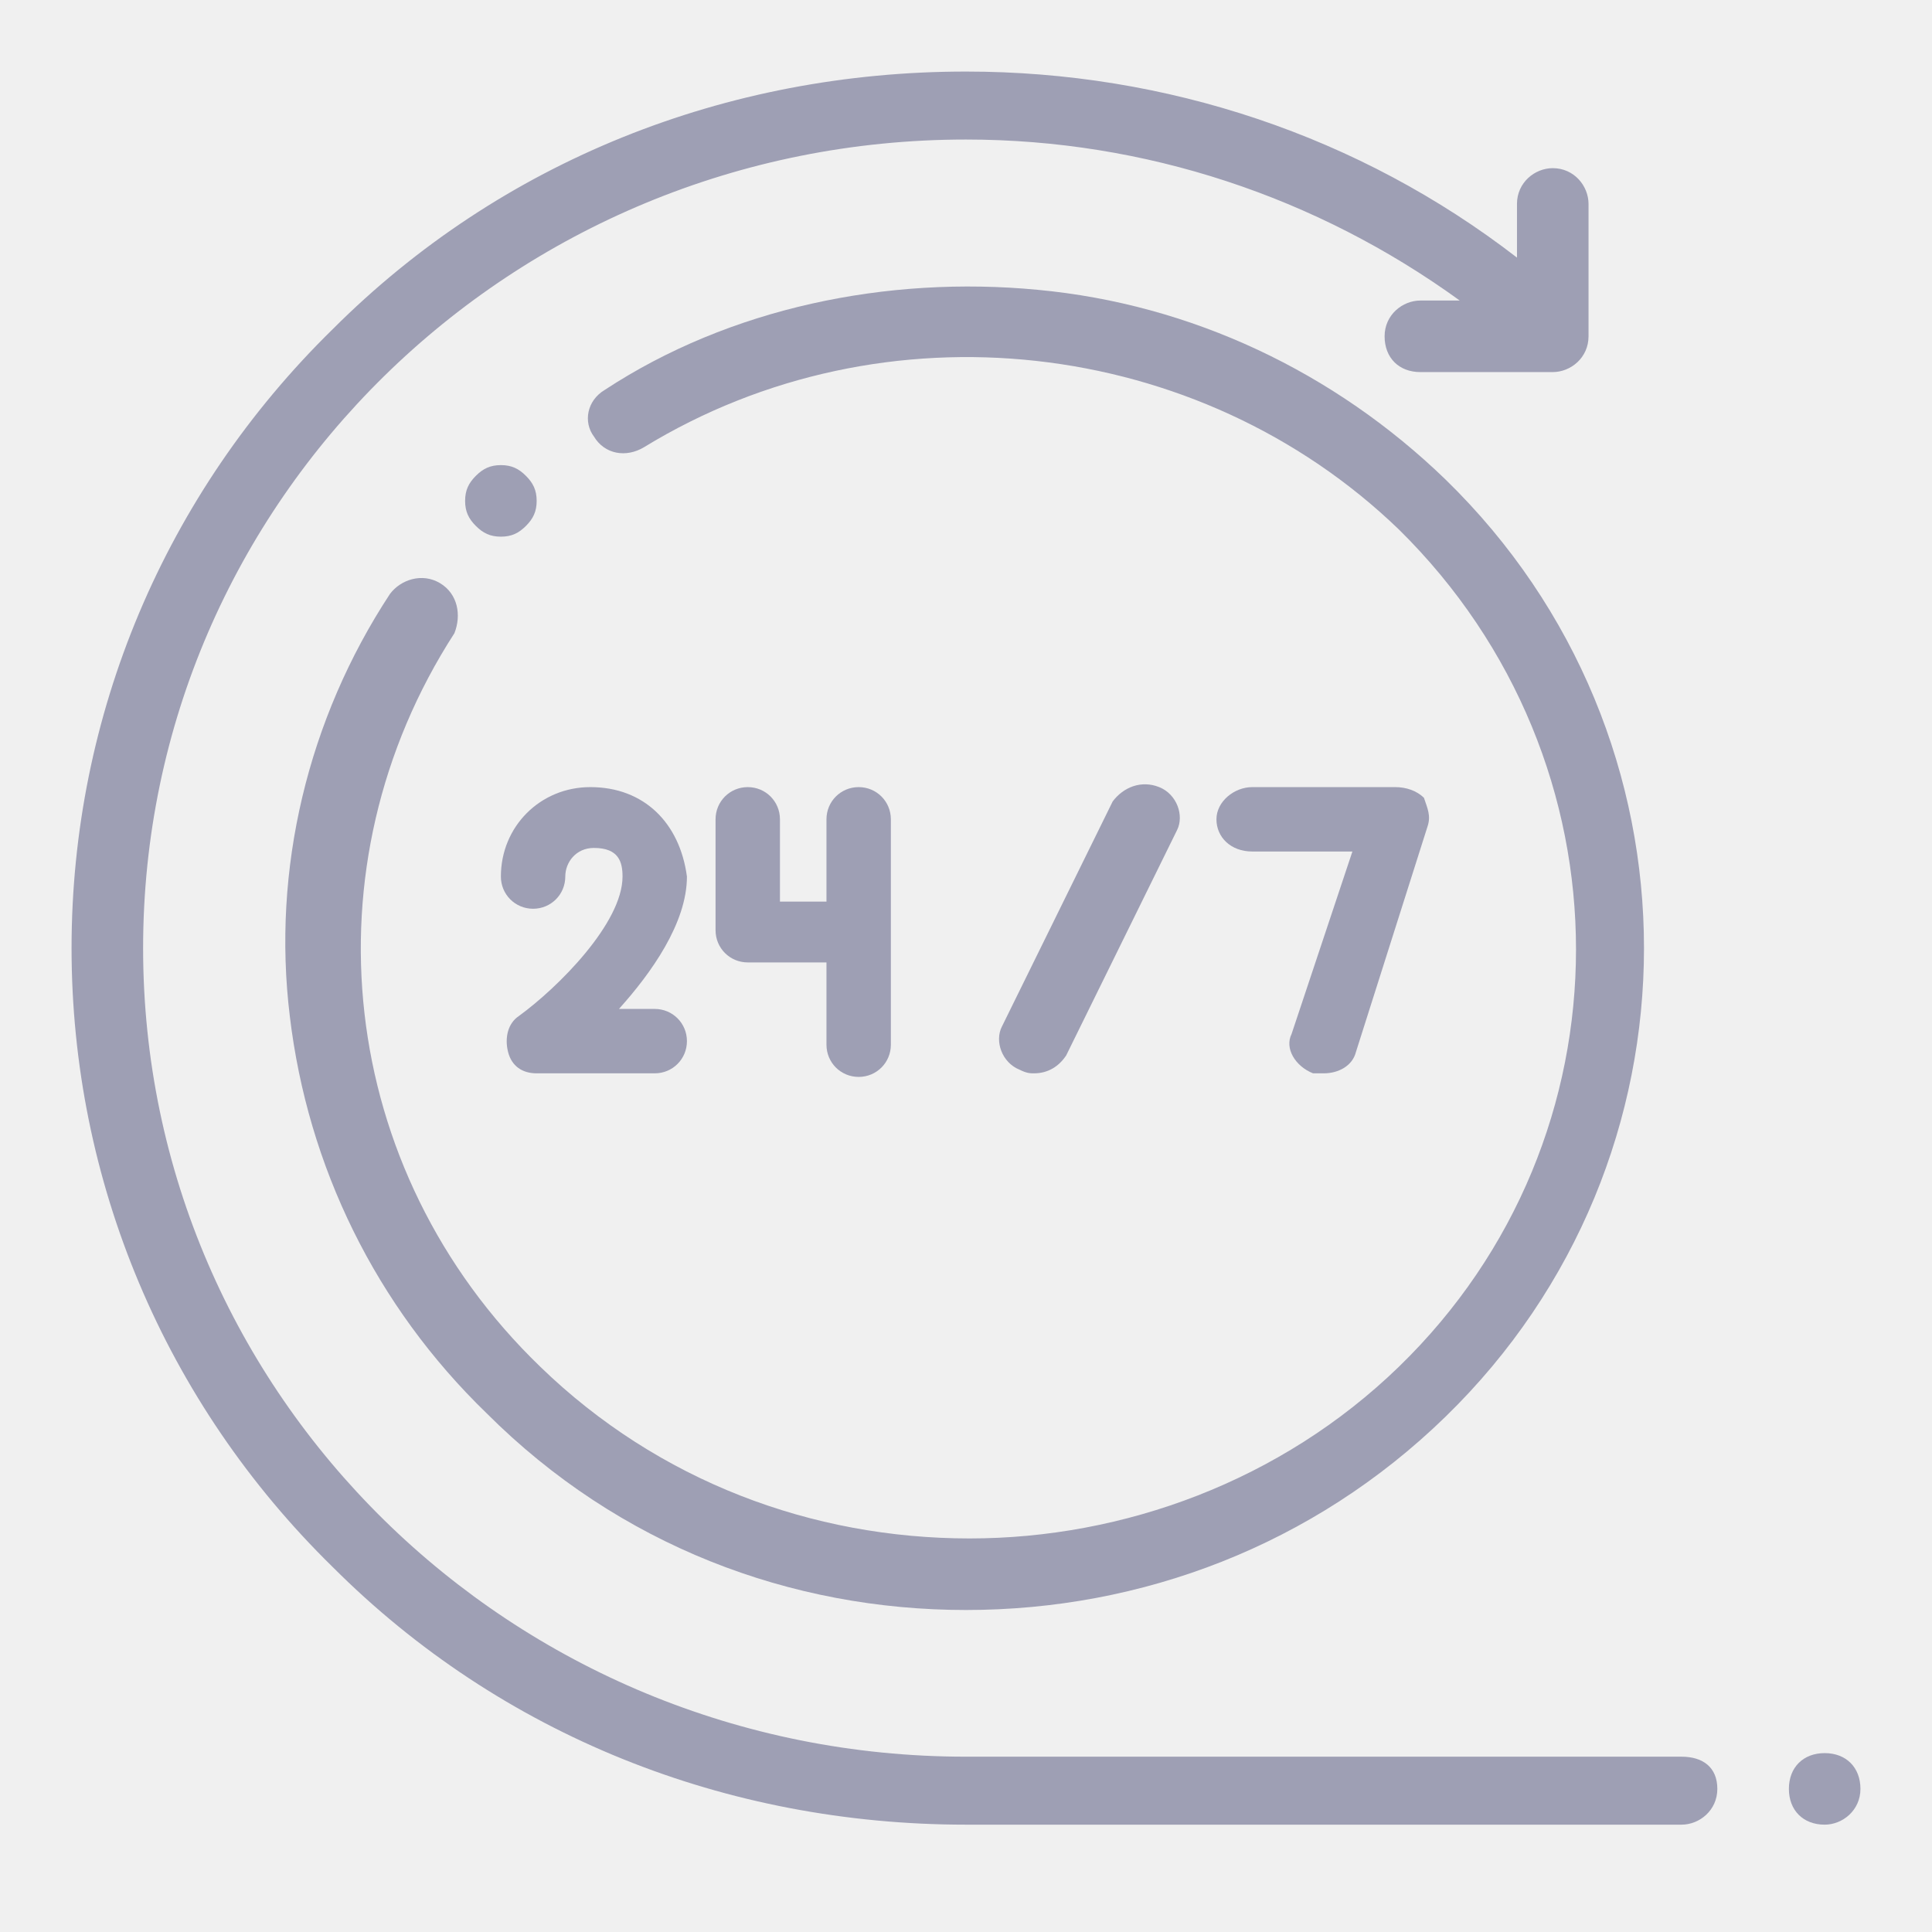
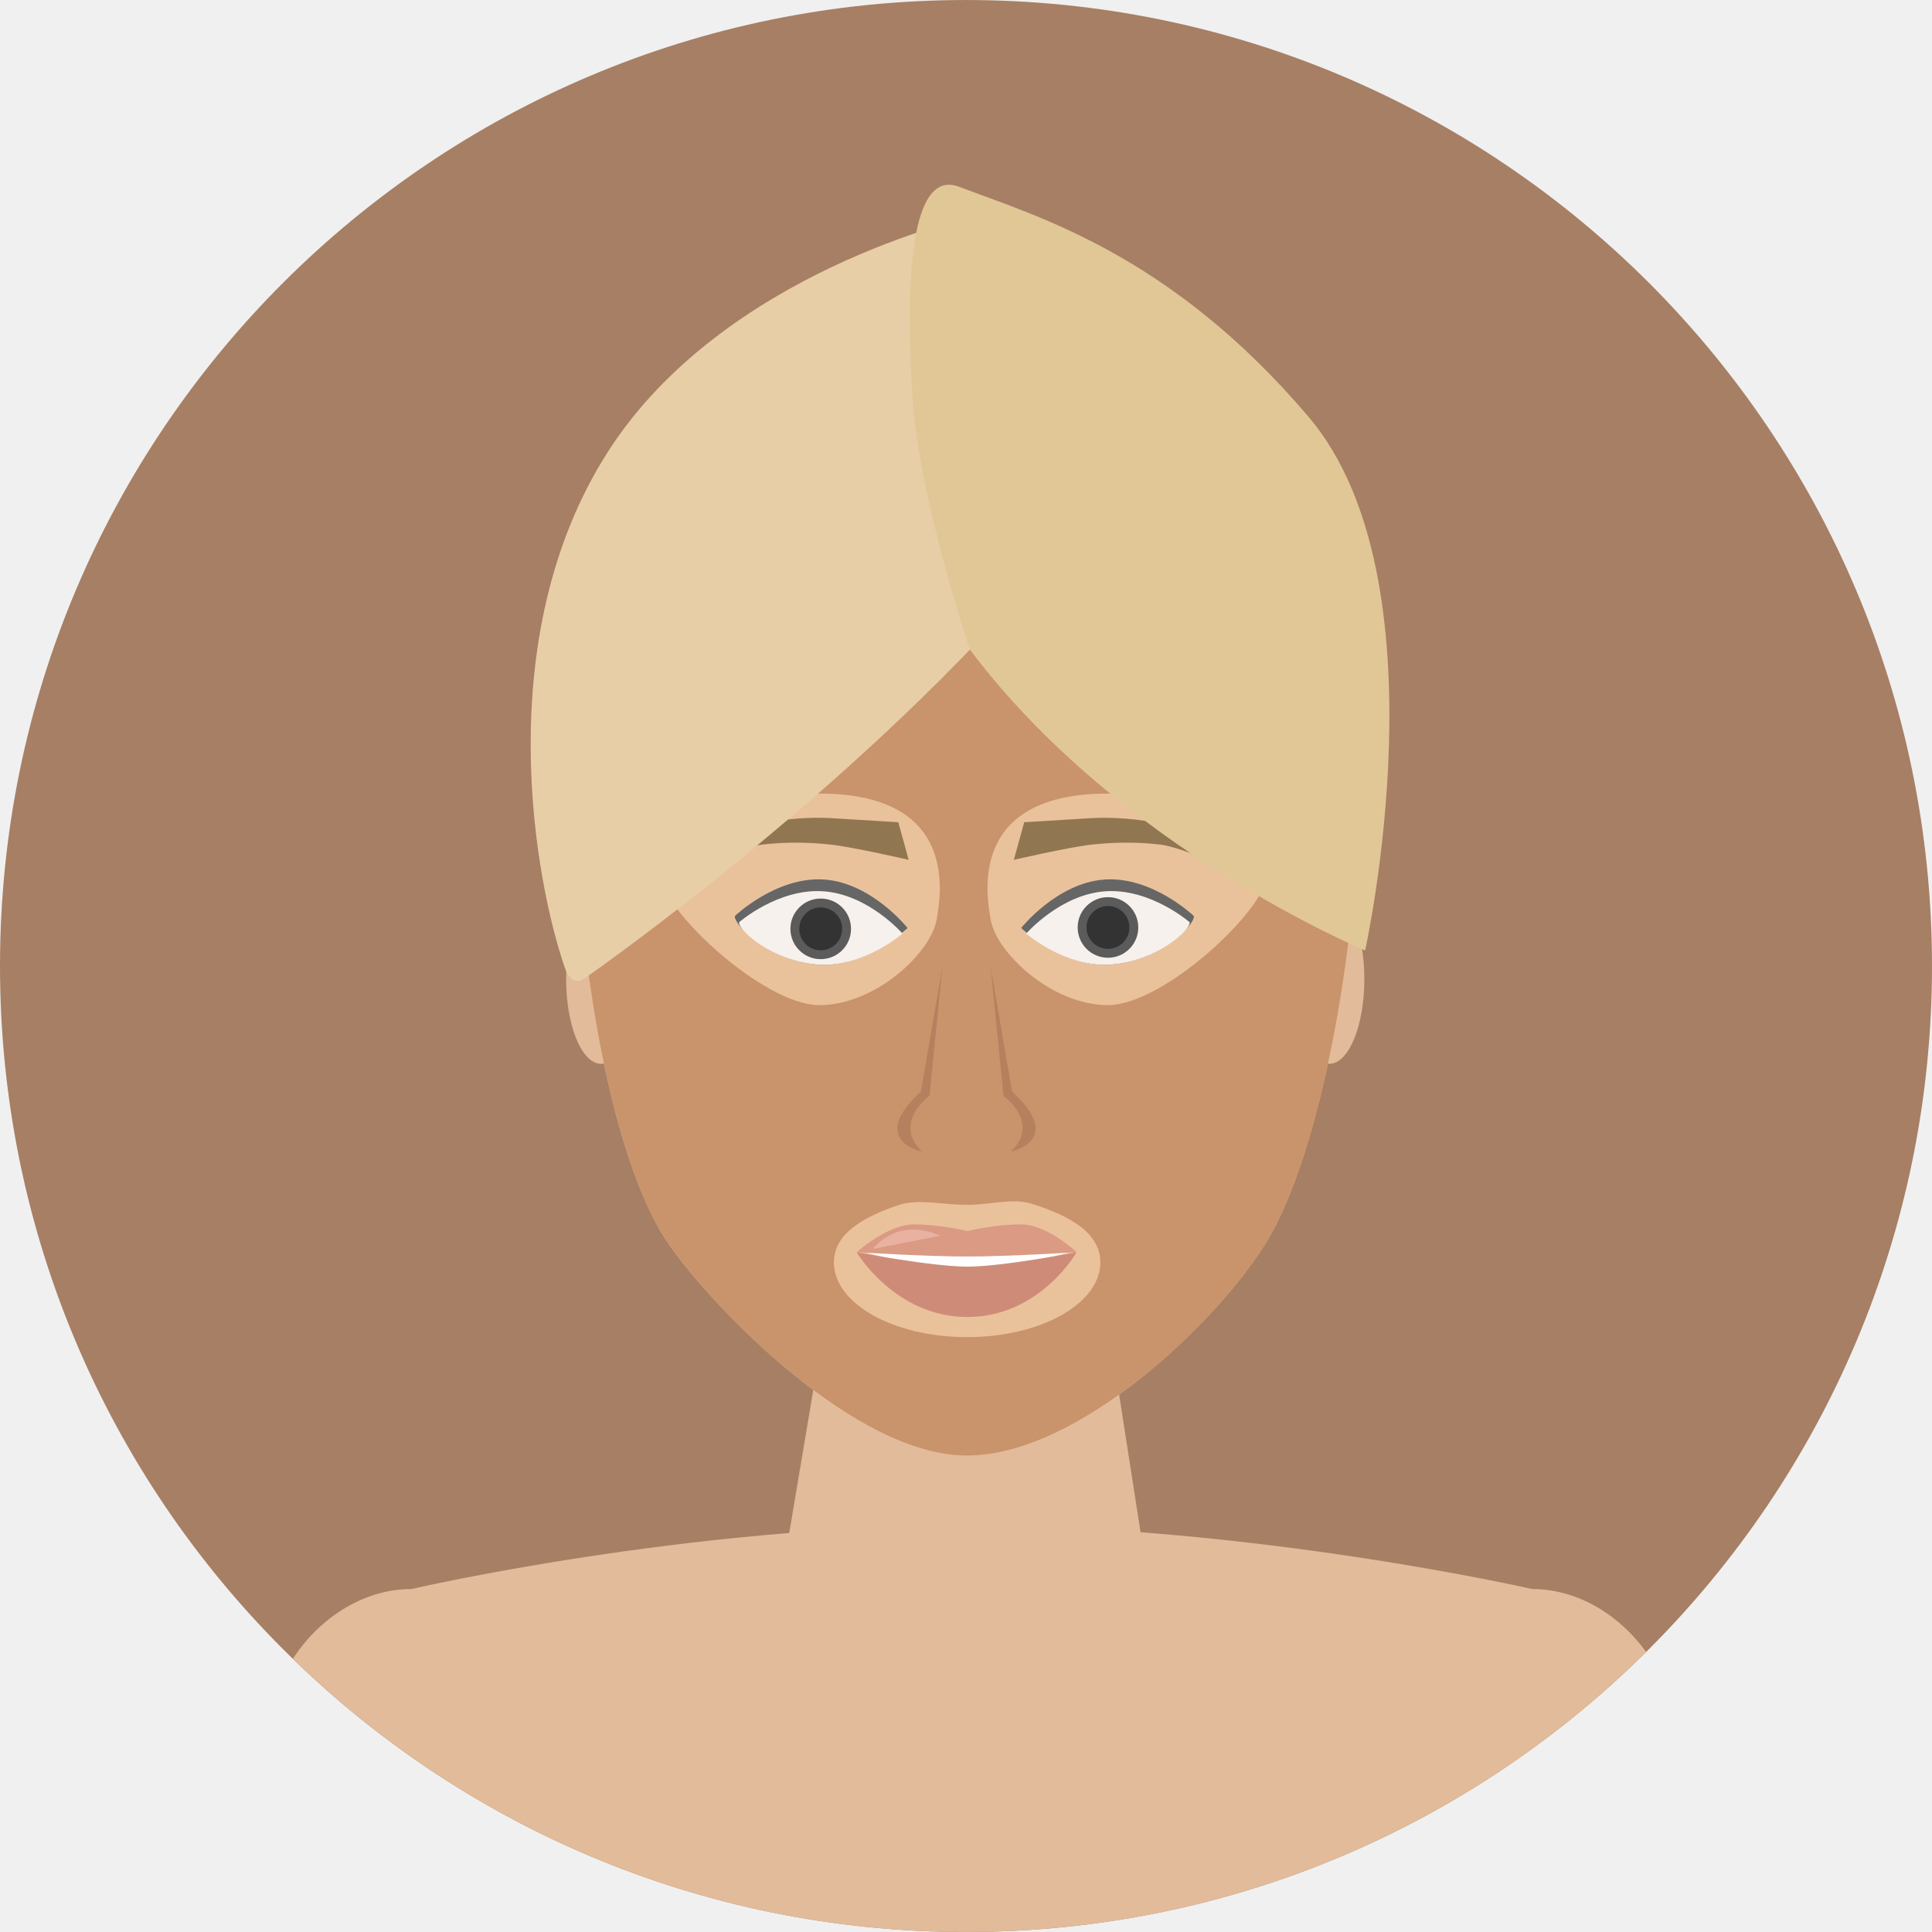
- <svg xmlns="http://www.w3.org/2000/svg" version="1.1" id="Layer_1" x="0px" y="0px" viewBox="0 0 54 54" style="enable-background:new 0 0 54 54;" xml:space="preserve">
-   <style type="text/css">
- 	.st0{fill:#9E9FB4;}
- </style>
+ <svg xmlns="http://www.w3.org/2000/svg" version="1.1" id="Layer_1" x="0px" y="0px" viewBox="0 0 496.159 496.159" style="enable-background:new 0 0 496.159 496.159;" xml:space="preserve">
+   <path style="fill:#A77F64;" d="M248.083,0.003C111.071,0.003,0,111.063,0,248.085c0,137.001,111.07,248.07,248.083,248.07  c137.006,0,248.076-111.069,248.076-248.07C496.159,111.062,385.089,0.003,248.083,0.003z" />
  <g>
-     <g id="Coworking-Space" transform="translate(-922, -977)">
-       <g id="About" transform="translate(378, 796)">
-         <g id="features" transform="translate(0, 180)">
-           <g id="feature" transform="translate(523, 1)">
-             <g transform="translate(21, 0)">
-               <path id="XMLID_2047_" class="st0" d="M47,49.1H27C14.3,49.1,4,39,4,26.5S14.3,3.9,27,3.9c5,0,9.8,1.6,13.8,4.5h-1.1        c-0.5,0-1,0.4-1,1s0.4,1,1,1h3.7c0.5,0,1-0.4,1-1V5.7c0-0.5-0.4-1-1-1c-0.5,0-1,0.4-1,1v1.5C38,3.8,32.6,2,27,2        C20.3,2,14,4.5,9.3,9.2C4.6,13.8,2,20,2,26.5s2.6,12.7,7.3,17.3C14,48.5,20.3,51,27,51h20c0.5,0,1-0.4,1-1S47.6,49.1,47,49.1z        " />
-               <path id="XMLID_2046_" class="st0" d="M12.3,16.3c-0.5-0.3-1.1-0.1-1.4,0.3c-2.3,3.5-3.3,7.7-2.8,11.8        c0.5,4.2,2.4,8.1,5.5,11.1C17.3,43.2,22.1,45,27,45s9.7-1.8,13.4-5.4c7.4-7.2,7.4-19,0-26.2c-3.1-3-7.1-4.9-11.4-5.3        c-4.2-0.4-8.6,0.5-12.1,2.8c-0.5,0.3-0.6,0.9-0.3,1.3c0.3,0.5,0.9,0.6,1.4,0.3c6.7-4.1,15.5-3.1,21.1,2.3        c6.6,6.5,6.6,17,0,23.4c-3.3,3.2-7.7,4.8-12,4.8c-4.4,0-8.7-1.6-12-4.8c-5.7-5.5-6.6-14-2.4-20.5        C12.9,17.2,12.8,16.6,12.3,16.3z" />
-               <path id="XMLID_2045_" class="st0" d="M16.5,22c-1.4,0-2.5,1.1-2.5,2.5c0,0.5,0.4,0.9,0.9,0.9c0.5,0,0.9-0.4,0.9-0.9        c0-0.4,0.3-0.8,0.8-0.8c0.7,0,0.8,0.4,0.8,0.8c0,1.3-1.8,3.1-2.9,3.9c-0.3,0.2-0.4,0.6-0.3,1c0.1,0.4,0.4,0.6,0.8,0.6h3.3        c0.5,0,0.9-0.4,0.9-0.9c0-0.5-0.4-0.9-0.9-0.9h-1c0.9-1,1.9-2.4,1.9-3.7C19,23,18,22,16.5,22z" />
-               <path id="XMLID_2044_" class="st0" d="M20.9,22c-0.5,0-0.9,0.4-0.9,0.9V26c0,0.5,0.4,0.9,0.9,0.9h2.2v2.3        c0,0.5,0.4,0.9,0.9,0.9s0.9-0.4,0.9-0.9v-6.3c0-0.5-0.4-0.9-0.9-0.9s-0.9,0.4-0.9,0.9v2.3h-1.3v-2.3        C21.8,22.4,21.4,22,20.9,22z" />
-               <path id="XMLID_2043_" class="st0" d="M28.9,30c0.4,0,0.7-0.2,0.9-0.5l3.1-6.3c0.2-0.4,0-1-0.5-1.2c-0.5-0.2-1,0-1.3,0.4        l-3.1,6.3c-0.2,0.4,0,1,0.5,1.2C28.7,30,28.8,30,28.9,30z" />
-               <path id="XMLID_2042_" class="st0" d="M36.7,30c0.1,0,0.2,0,0.3,0c0.4,0,0.8-0.2,0.9-0.6l2-6.3c0.1-0.3,0-0.5-0.1-0.8        C39.6,22.1,39.3,22,39,22H35c-0.5,0-1,0.4-1,0.9s0.4,0.9,1,0.9h2.8l-1.7,5.1C35.9,29.3,36.2,29.8,36.7,30z" />
-               <path id="XMLID_2040_" class="st0" d="M14,13c-0.3,0-0.5,0.1-0.7,0.3C13.1,13.5,13,13.7,13,14s0.1,0.5,0.3,0.7S13.7,15,14,15        c0.3,0,0.5-0.1,0.7-0.3S15,14.3,15,14s-0.1-0.5-0.3-0.7C14.5,13.1,14.3,13,14,13z" />
-               <path id="XMLID_2039_" class="st0" d="M51,49L51,49c-0.6,0-1,0.4-1,1s0.4,1,1,1h0c0.5,0,1-0.4,1-1S51.6,49,51,49z" />
-             </g>
-           </g>
-         </g>
-       </g>
-     </g>
+     <polygon style="fill:#E2BB9A;" points="286.327,351.206 209.83,351.206 196.463,430.701 298.694,430.701  " />
+     <path style="fill:#E2BB9A;" d="M393.483,408.079c0,0-71.682-16.355-144.531-16.355c-72.85,0-143.279,16.355-143.279,16.355   c-12.827,0-24.078,7.996-30.449,17.917c44.646,43.381,105.552,70.118,172.712,70.157c0.265,0,0.528-0.005,0.793-0.006   c67.864-0.173,129.318-27.598,174.008-71.908C416.209,415.148,405.544,408.079,393.483,408.079z" />
+     <ellipse style="fill:#E2BB9A;" cx="341.38" cy="251.459" rx="9" ry="21.749" />
+     <ellipse style="fill:#E2BB9A;" cx="154.39" cy="251.459" rx="9" ry="21.749" />
  </g>
+   <path style="fill:#E9C29C;" d="M248.322,108.588c-55.328,0-100.183,27.276-100.183,100.491c0,32.833,8.072,88.486,23.934,110.921  c11.368,16.079,47.572,53.795,76.249,53.795s64.329-34.383,76.839-54.716c14.292-23.229,23.345-77.6,23.345-110  C348.506,135.864,303.657,108.588,248.322,108.588z" />
+   <g>
+     <path style="fill:#917751;" d="M230.694,211.155c0,0-12.757-0.781-17.378-1.057s-12.289,0.058-18.622,1.724s-19,12.333-19,12.333   s14.333-6.583,20-7.25s11.667-0.667,17.667,0s20,3.917,20,3.917L230.694,211.155z" />
+     <path style="fill:#917751;" d="M299.028,211.822c-6.333-1.667-14-2-18.622-1.724s-17.378,1.057-17.378,1.057l-2.667,9.667   c0,0,14-3.25,20-3.917s12-0.667,17.667,0s20,7.25,20,7.25S305.361,213.489,299.028,211.822z" />
+   </g>
+   <path style="fill:#C9936B;" d="M248.322,108.588c-55.328,0-100.183,27.276-100.183,100.491c0,32.833,8.072,88.486,23.934,110.921  c11.368,16.079,47.572,53.795,76.249,53.795s64.329-34.383,76.839-54.716c14.292-23.229,23.345-77.6,23.345-110  C348.506,135.864,303.657,108.588,248.322,108.588z M169.542,224.462c0-8.836,26.495-20.667,40.878-20.667  c36.122,0,31.143,26.333,30.125,32.333c-1.46,8.603-15.74,22-30.125,22C196.037,258.129,169.542,233.299,169.542,224.462z   M248.368,343.391c-18.895,0-34.212-8.592-34.212-19.193c0-6.946,6.578-11.297,16.43-14.667c5.182-1.772,11.27-0.12,17.782-0.12  c6.002,0,11.644-1.805,16.548-0.282c10.532,3.272,17.664,7.836,17.664,15.068C282.58,334.798,267.262,343.391,248.368,343.391z   M284.535,258.129c-14.384,0-28.665-13.397-30.125-22c-1.018-6-5.997-32.333,30.125-32.333c14.384,0,40.878,11.83,40.878,20.667  C325.413,233.299,298.919,258.129,284.535,258.129z" />
+   <path style="fill:#666666;" d="M211.643,225.871c-12.251-0.847-22.937,9.384-22.937,9.384c-0.174,2.52,9.176,11.604,21.427,12.452  c12.251,0.847,22.937-9.384,22.937-9.384S223.894,226.718,211.643,225.871z" />
+   <path style="fill:#F7F1ED;" d="M211.434,228.892c-11.59-0.802-21.638,7.955-21.638,7.955c-0.15,2.172,8.747,10.057,20.337,10.859  c11.59,0.801,21.638-7.956,21.638-7.956S223.025,229.693,211.434,228.892z" />
+   <circle style="fill:#5B5B5B;" cx="210.77" cy="238.539" r="7.782" />
+   <circle style="fill:#333333;" cx="210.77" cy="238.539" r="5.507" />
+   <path style="fill:#666666;" d="M283.675,225.871c-12.251,0.848-21.427,12.452-21.427,12.452s10.686,10.23,22.937,9.384  c12.251-0.848,21.601-9.932,21.427-12.452C306.612,235.254,295.926,225.023,283.675,225.871z" />
+   <path style="fill:#F7F1ED;" d="M283.884,228.892c-11.591,0.801-20.337,10.858-20.337,10.858s10.048,8.757,21.639,7.956  c11.591-0.802,20.487-8.687,20.337-10.859C305.522,236.847,295.475,228.09,283.884,228.892z" />
+   <circle style="fill:#5B5B5B;" cx="284.54" cy="238.179" r="7.782" />
+   <circle style="fill:#333333;" cx="284.53" cy="238.179" r="5.506" />
+   <path style="fill:#E8CEA7;" d="M156.08,116.079c-30.497,47.701-18.616,110.635-11,132.5c2.124,6.096,6,2,6,2s52.796-36.758,98-83.75  V55.794C249.08,55.794,185.753,69.667,156.08,116.079z" />
+   <path style="fill:#E2C796;" d="M336.08,107.079c-35.652-41.994-70.029-51.573-89.753-59.107  c-13.805-5.273-13.499,30.249-11.999,54.248c1.598,25.571,14.752,64.609,14.752,64.609c38.5,51.25,101.5,77.25,101.5,77.25  S371.733,149.073,336.08,107.079z" />
+   <polygon style="fill:#FFFFFF;" points="248.437,320.336 221.043,321.389 248.058,327.946 275.831,321.389 " />
+   <path style="fill:#CE8C78;" d="M248.437,325.283c-9.131,0-28.442-3.704-28.442-3.704s9.8,16.64,28.443,16.64  s28.055-16.64,28.055-16.64S257.569,325.283,248.437,325.283z" />
+   <path style="fill:#DB9A83;" d="M262.134,314.439c-6.85,0-13.696,1.712-13.696,1.712s-6.849-1.712-13.697-1.712  c-6.849,0-14.746,7.14-14.746,7.14s17.789,1.111,28.443,1.111s28.055-1.111,28.055-1.111S268.983,314.439,262.134,314.439z" />
+   <path style="fill:#E8B1A0;" d="M224.237,320.736l17.275-3.394C230.078,312.369,224.237,320.736,224.237,320.736z" />
+   <g>
+     <path style="fill:#B5805D;" d="M259.91,280.313l-5.505-31.932l3.303,33.033c0,0,9.634,6.882,1.927,14.314   C259.635,295.728,273.673,292.975,259.91,280.313z" />
+     <path style="fill:#B5805D;" d="M236.503,280.313c-13.763,12.662,0.275,15.415,0.275,15.415c-7.708-7.432,1.927-14.314,1.927-14.314   l3.304-33.033L236.503,280.313z" />
+   </g>
+   <g>
+ </g>
+   <g>
+ </g>
+   <g>
+ </g>
+   <g>
+ </g>
+   <g>
+ </g>
+   <g>
+ </g>
+   <g>
+ </g>
+   <g>
+ </g>
+   <g>
+ </g>
+   <g>
+ </g>
+   <g>
+ </g>
+   <g>
+ </g>
+   <g>
+ </g>
+   <g>
+ </g>
+   <g>
+ </g>
</svg>
